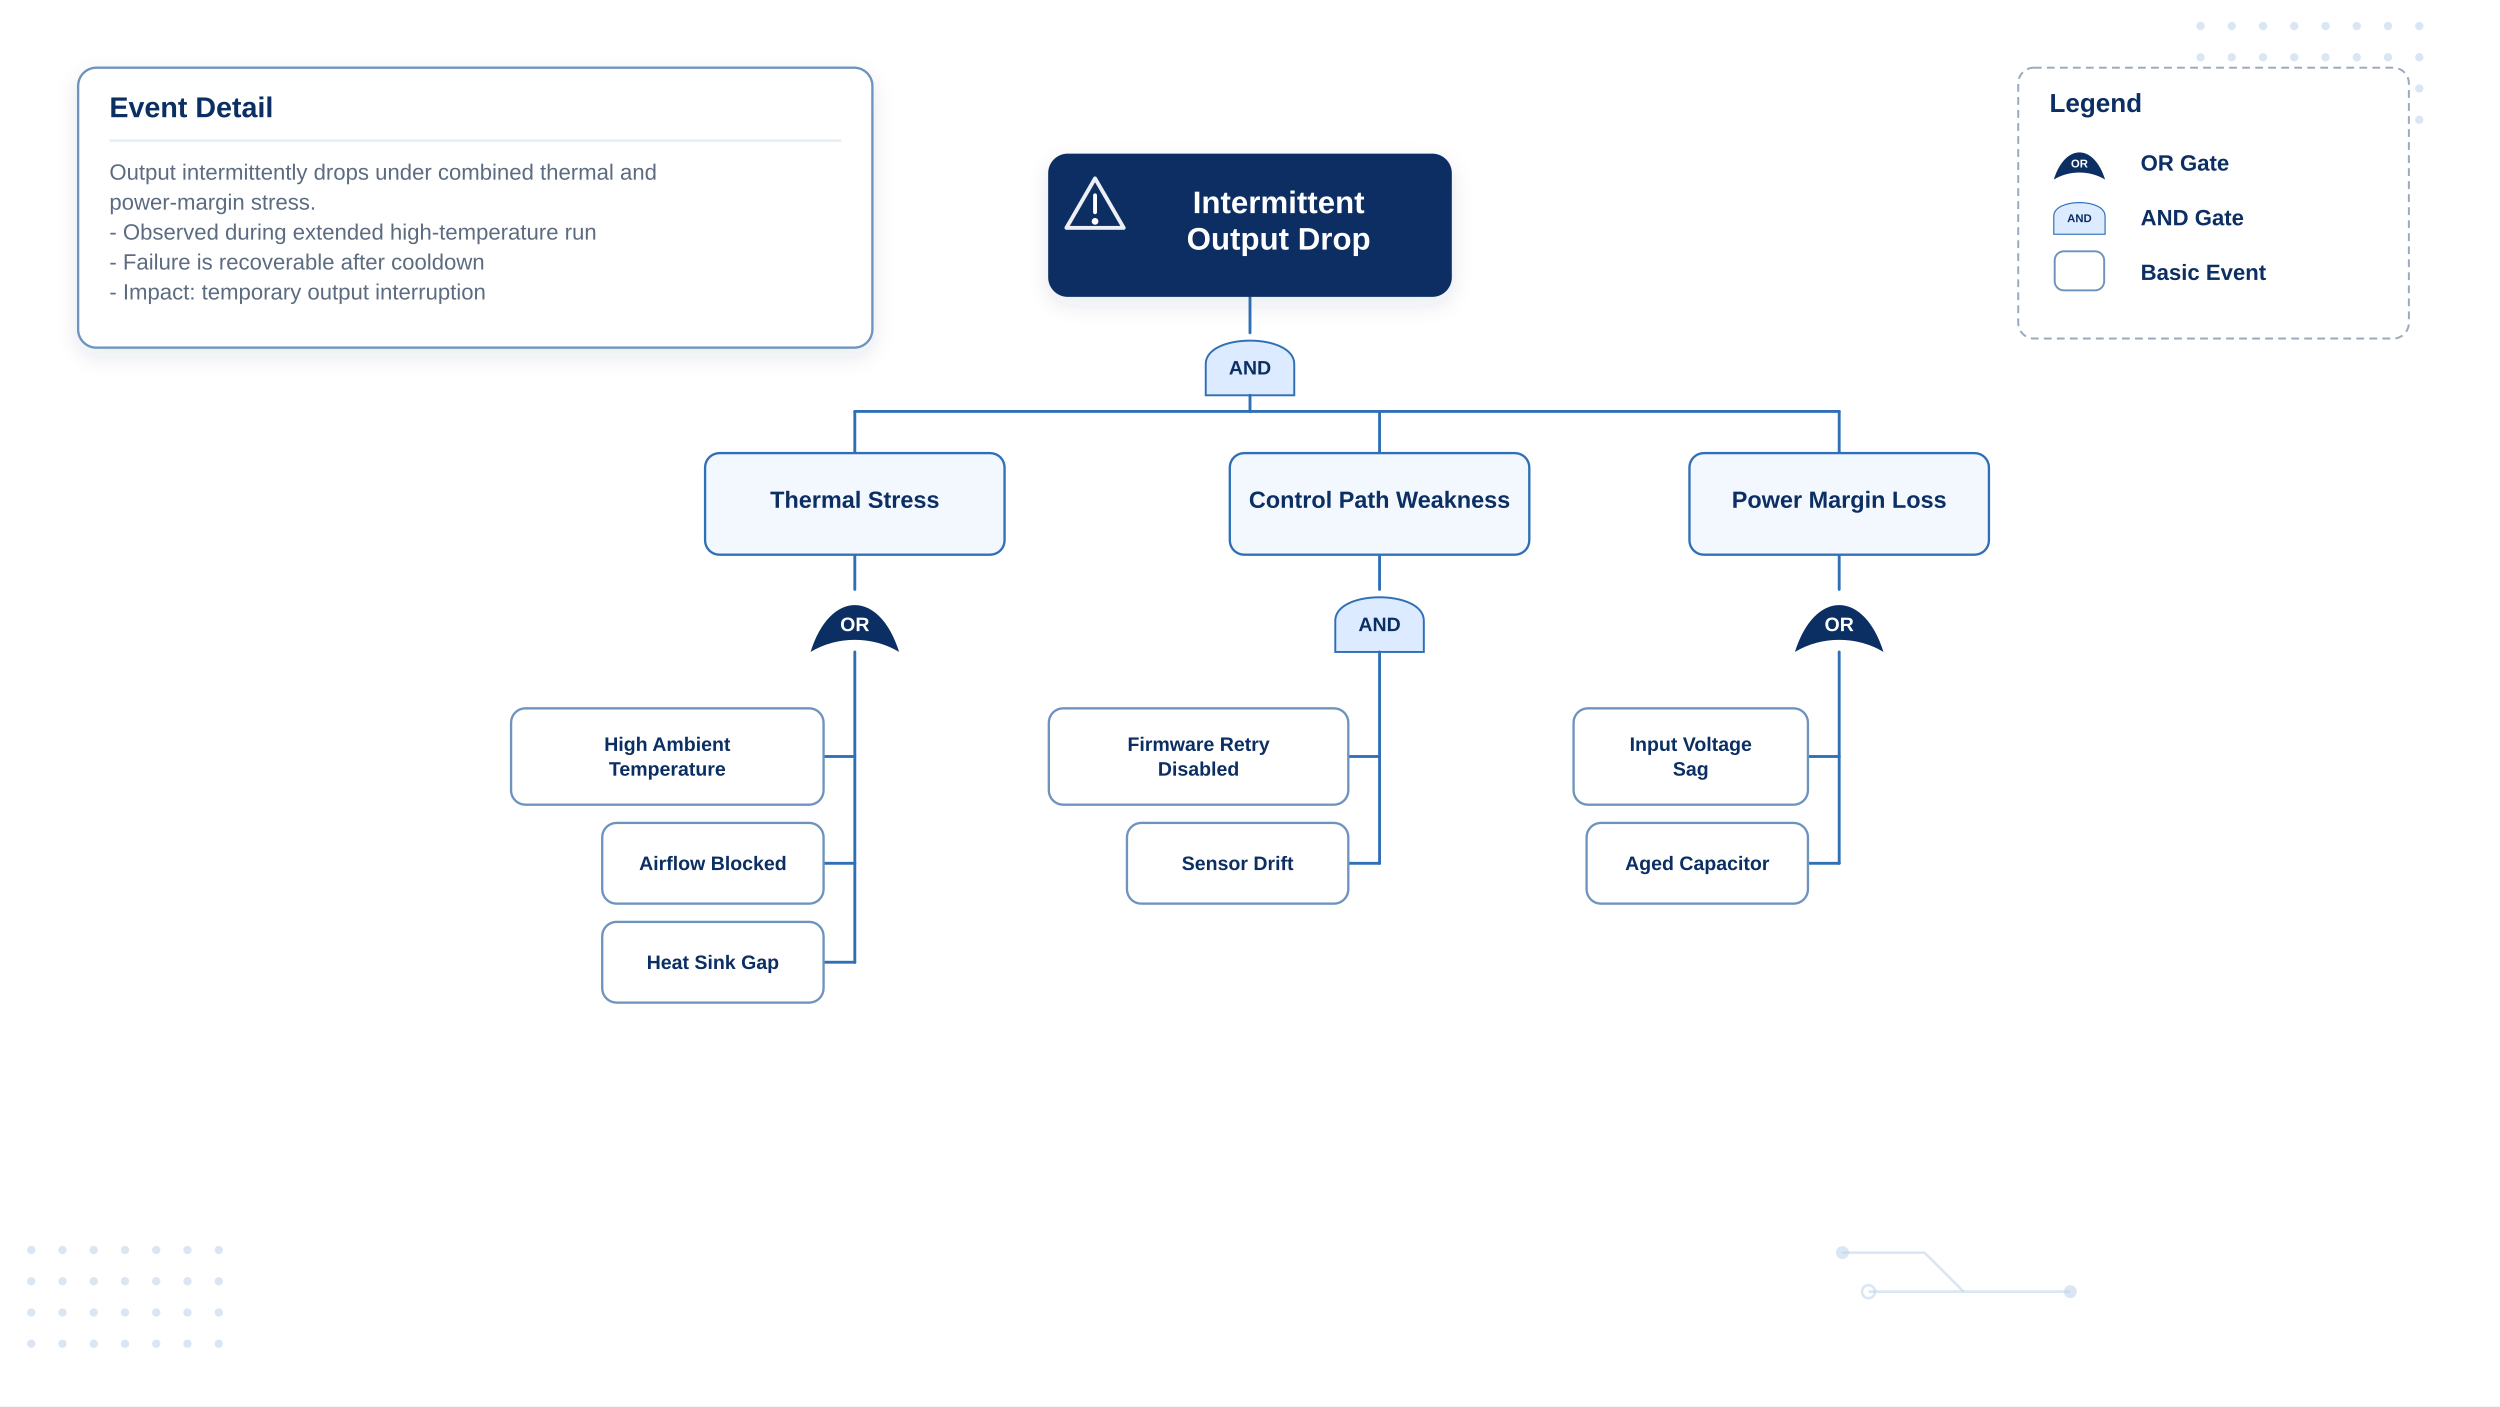
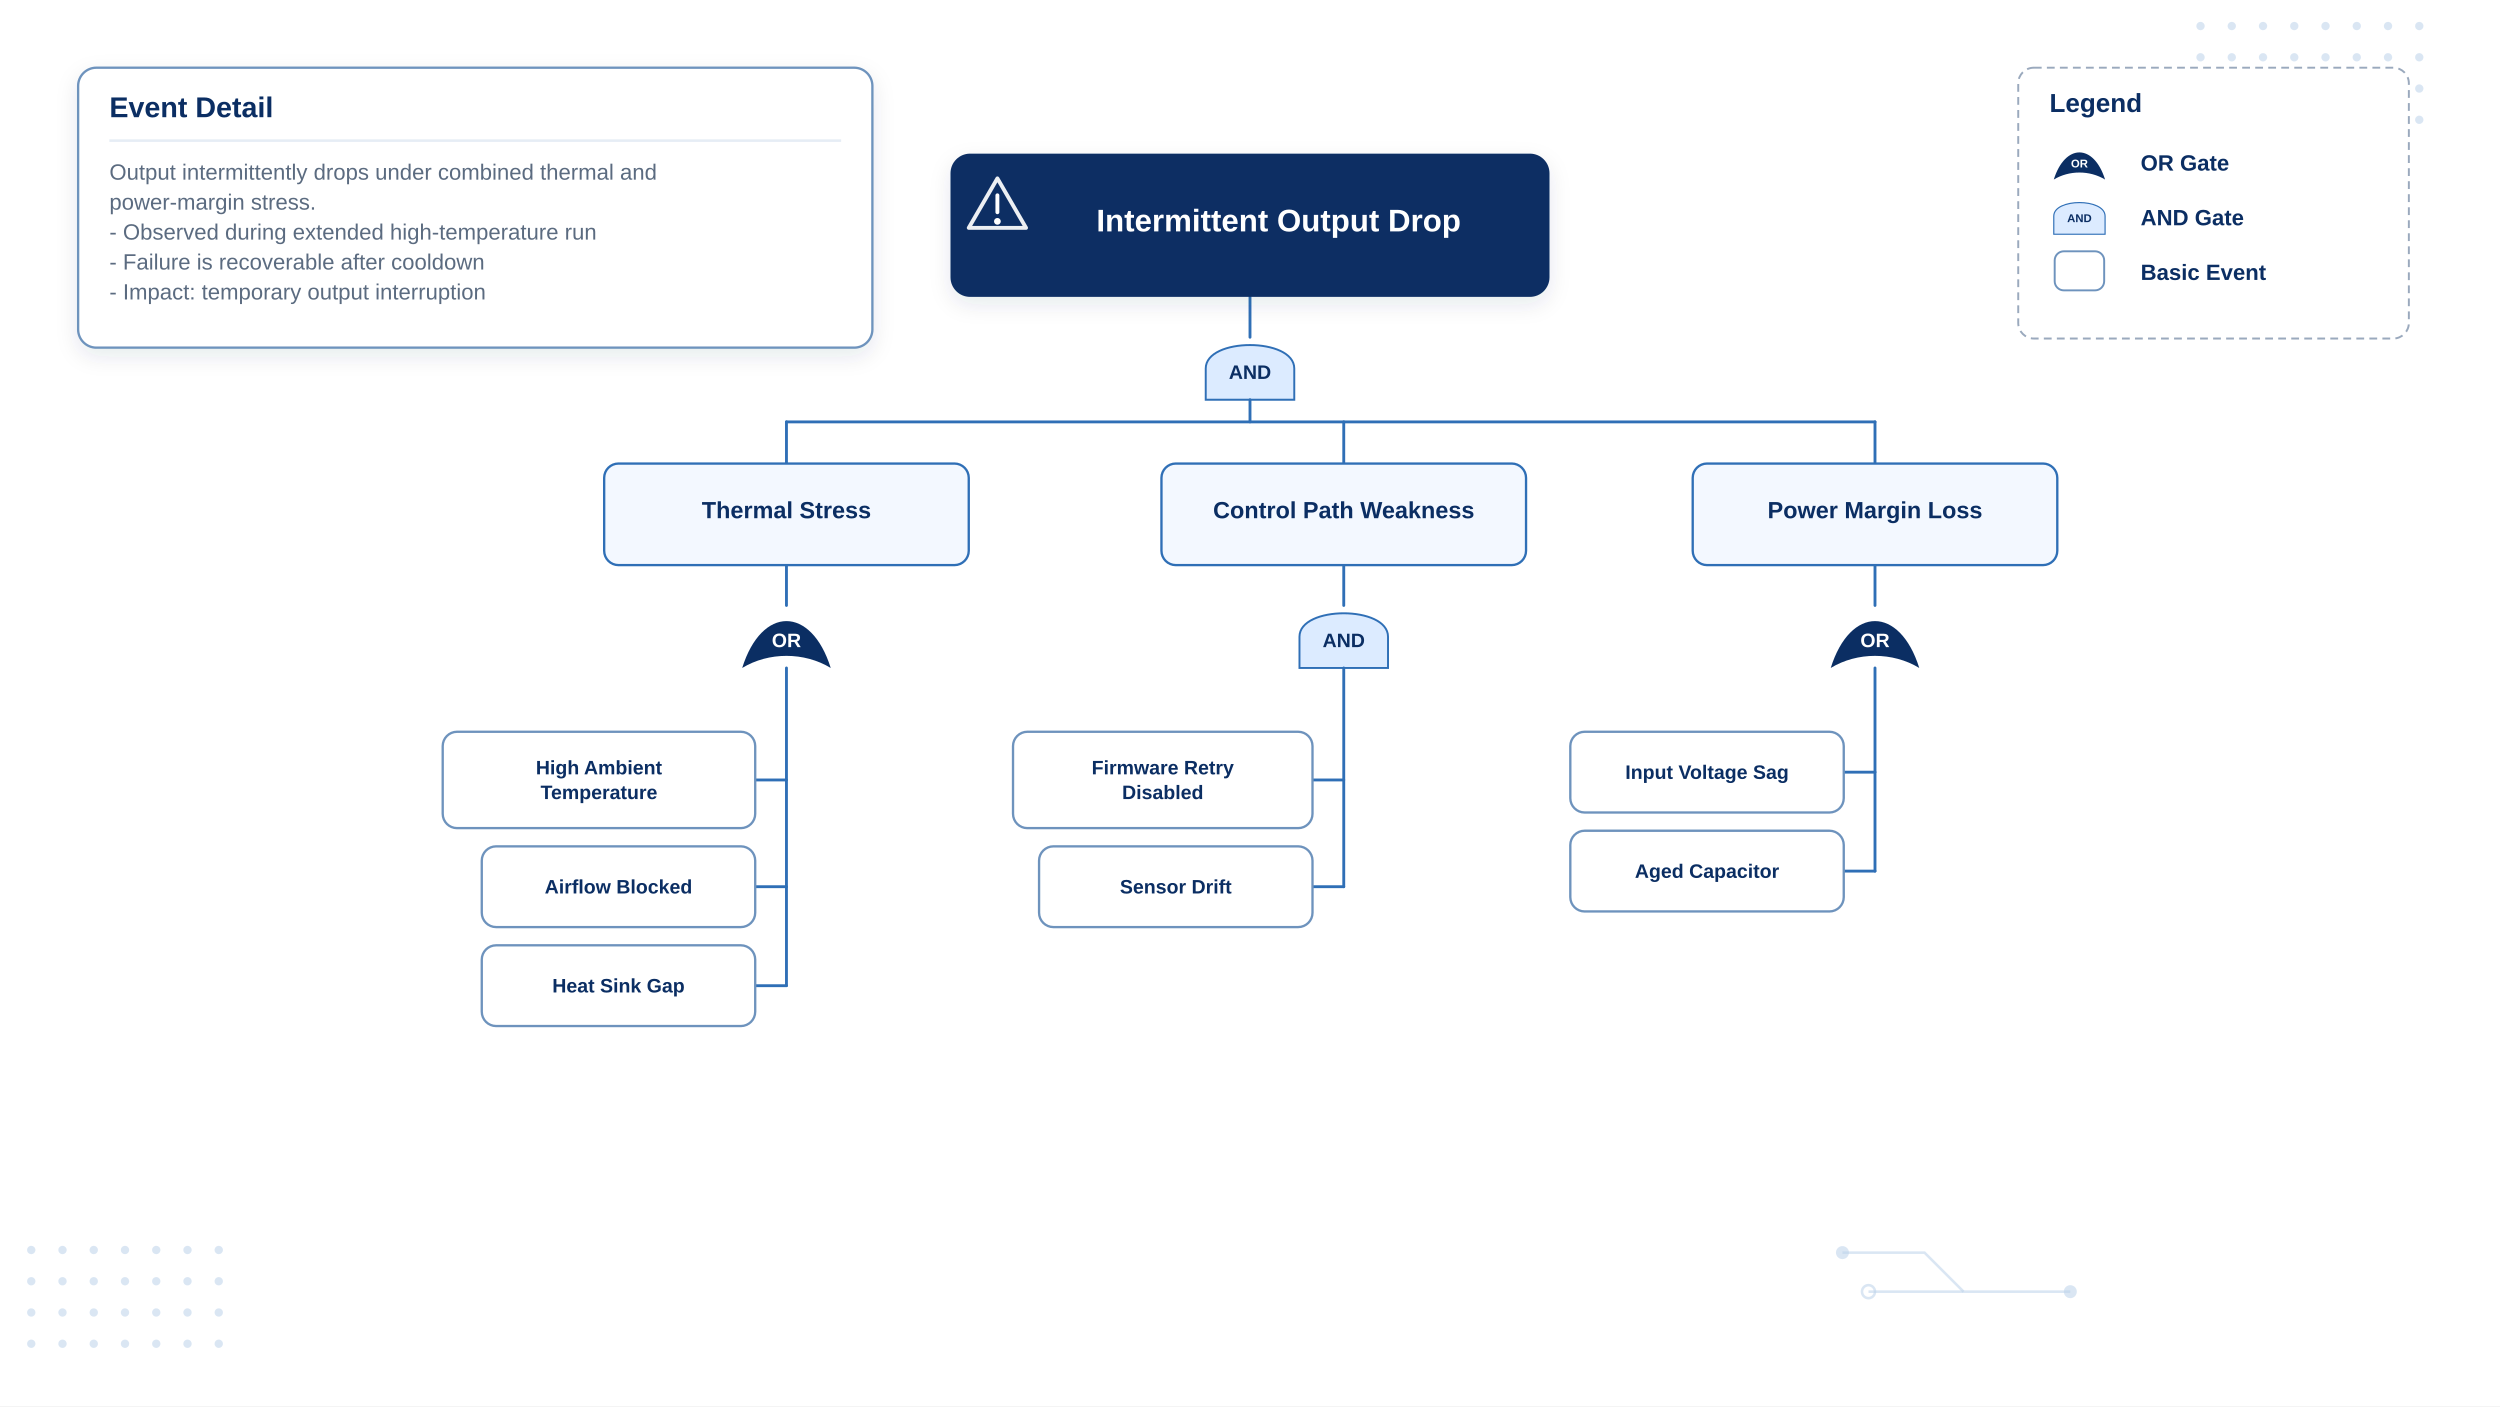
<svg xmlns="http://www.w3.org/2000/svg" width="1920" height="1080" viewBox="0 0 1920 1080" role="img" aria-label="Intermittent Output Drop">
  <defs>
    <filter id="faultSoftShadow" x="-20%" y="-20%" width="140%" height="140%">
      <feDropShadow dx="0" dy="6" stdDeviation="8" flood-color="#16324F" flood-opacity="0.10" />
    </filter>
  </defs>
  <rect x="0" y="0" width="1920" height="1080" fill="#FFFFFF" />
  <circle cx="1690" cy="20" r="3.2" fill="#BCD2EA" opacity="0.55" />
  <circle cx="1714" cy="20" r="3.2" fill="#BCD2EA" opacity="0.55" />
  <circle cx="1738" cy="20" r="3.2" fill="#BCD2EA" opacity="0.55" />
  <circle cx="1762" cy="20" r="3.2" fill="#BCD2EA" opacity="0.55" />
  <circle cx="1786" cy="20" r="3.2" fill="#BCD2EA" opacity="0.55" />
  <circle cx="1810" cy="20" r="3.2" fill="#BCD2EA" opacity="0.55" />
  <circle cx="1834" cy="20" r="3.2" fill="#BCD2EA" opacity="0.55" />
  <circle cx="1858" cy="20" r="3.2" fill="#BCD2EA" opacity="0.55" />
  <circle cx="1690" cy="44" r="3.2" fill="#BCD2EA" opacity="0.55" />
  <circle cx="1714" cy="44" r="3.2" fill="#BCD2EA" opacity="0.55" />
  <circle cx="1738" cy="44" r="3.2" fill="#BCD2EA" opacity="0.55" />
  <circle cx="1762" cy="44" r="3.2" fill="#BCD2EA" opacity="0.55" />
  <circle cx="1786" cy="44" r="3.2" fill="#BCD2EA" opacity="0.55" />
  <circle cx="1810" cy="44" r="3.2" fill="#BCD2EA" opacity="0.55" />
  <circle cx="1834" cy="44" r="3.2" fill="#BCD2EA" opacity="0.55" />
  <circle cx="1858" cy="44" r="3.2" fill="#BCD2EA" opacity="0.55" />
  <circle cx="1690" cy="68" r="3.2" fill="#BCD2EA" opacity="0.55" />
  <circle cx="1714" cy="68" r="3.2" fill="#BCD2EA" opacity="0.55" />
  <circle cx="1738" cy="68" r="3.2" fill="#BCD2EA" opacity="0.55" />
  <circle cx="1762" cy="68" r="3.2" fill="#BCD2EA" opacity="0.55" />
  <circle cx="1786" cy="68" r="3.2" fill="#BCD2EA" opacity="0.55" />
  <circle cx="1810" cy="68" r="3.2" fill="#BCD2EA" opacity="0.55" />
  <circle cx="1834" cy="68" r="3.2" fill="#BCD2EA" opacity="0.55" />
  <circle cx="1858" cy="68" r="3.2" fill="#BCD2EA" opacity="0.55" />
  <circle cx="1690" cy="92" r="3.2" fill="#BCD2EA" opacity="0.55" />
  <circle cx="1714" cy="92" r="3.2" fill="#BCD2EA" opacity="0.55" />
  <circle cx="1738" cy="92" r="3.2" fill="#BCD2EA" opacity="0.55" />
  <circle cx="1762" cy="92" r="3.2" fill="#BCD2EA" opacity="0.55" />
  <circle cx="1786" cy="92" r="3.2" fill="#BCD2EA" opacity="0.55" />
  <circle cx="1810" cy="92" r="3.2" fill="#BCD2EA" opacity="0.55" />
  <circle cx="1834" cy="92" r="3.2" fill="#BCD2EA" opacity="0.55" />
  <circle cx="1858" cy="92" r="3.2" fill="#BCD2EA" opacity="0.55" />
  <circle cx="24" cy="960" r="3.2" fill="#BCD2EA" opacity="0.55" />
  <circle cx="48" cy="960" r="3.2" fill="#BCD2EA" opacity="0.55" />
  <circle cx="72" cy="960" r="3.2" fill="#BCD2EA" opacity="0.55" />
  <circle cx="96" cy="960" r="3.2" fill="#BCD2EA" opacity="0.55" />
  <circle cx="120" cy="960" r="3.2" fill="#BCD2EA" opacity="0.55" />
  <circle cx="144" cy="960" r="3.2" fill="#BCD2EA" opacity="0.55" />
  <circle cx="168" cy="960" r="3.2" fill="#BCD2EA" opacity="0.55" />
  <circle cx="24" cy="984" r="3.2" fill="#BCD2EA" opacity="0.55" />
  <circle cx="48" cy="984" r="3.2" fill="#BCD2EA" opacity="0.55" />
  <circle cx="72" cy="984" r="3.2" fill="#BCD2EA" opacity="0.55" />
  <circle cx="96" cy="984" r="3.2" fill="#BCD2EA" opacity="0.55" />
  <circle cx="120" cy="984" r="3.2" fill="#BCD2EA" opacity="0.55" />
  <circle cx="144" cy="984" r="3.2" fill="#BCD2EA" opacity="0.55" />
  <circle cx="168" cy="984" r="3.2" fill="#BCD2EA" opacity="0.55" />
  <circle cx="24" cy="1008" r="3.2" fill="#BCD2EA" opacity="0.55" />
  <circle cx="48" cy="1008" r="3.2" fill="#BCD2EA" opacity="0.55" />
  <circle cx="72" cy="1008" r="3.2" fill="#BCD2EA" opacity="0.55" />
  <circle cx="96" cy="1008" r="3.2" fill="#BCD2EA" opacity="0.55" />
  <circle cx="120" cy="1008" r="3.2" fill="#BCD2EA" opacity="0.55" />
  <circle cx="144" cy="1008" r="3.2" fill="#BCD2EA" opacity="0.55" />
  <circle cx="168" cy="1008" r="3.2" fill="#BCD2EA" opacity="0.55" />
  <circle cx="24" cy="1032" r="3.2" fill="#BCD2EA" opacity="0.55" />
  <circle cx="48" cy="1032" r="3.2" fill="#BCD2EA" opacity="0.55" />
  <circle cx="72" cy="1032" r="3.2" fill="#BCD2EA" opacity="0.55" />
  <circle cx="96" cy="1032" r="3.2" fill="#BCD2EA" opacity="0.55" />
  <circle cx="120" cy="1032" r="3.2" fill="#BCD2EA" opacity="0.55" />
  <circle cx="144" cy="1032" r="3.2" fill="#BCD2EA" opacity="0.55" />
  <circle cx="168" cy="1032" r="3.2" fill="#BCD2EA" opacity="0.55" />
  <line x1="1590" y1="992" x2="1435" y2="992" stroke="#BCD2EA" stroke-width="2" opacity="0.55" />
  <polyline points="1508,992 1478,962 1415,962" fill="none" stroke="#BCD2EA" stroke-width="2" opacity="0.55" />
  <circle cx="1590" cy="992" r="5" fill="#BCD2EA" opacity="0.55" />
  <circle cx="1435" cy="992" r="5" fill="none" stroke="#BCD2EA" stroke-width="2" opacity="0.55" />
  <circle cx="1415" cy="962" r="5" fill="#BCD2EA" opacity="0.55" />
  <g id="fault-event-detail-panel" class="fault-event-detail-panel">
    <rect x="60" y="52" width="610" height="215" rx="14" fill="#FFFFFF" stroke="#6E93BD" stroke-width="1.8" filter="url(#faultSoftShadow)" />
    <text x="84" y="90" font-family="Arial, Helvetica, Microsoft YaHei, Noto Sans CJK SC, sans-serif" font-size="22" font-weight="700" fill="#0B2E63">Event Detail</text>
    <line x1="84" y1="108" x2="646" y2="108" stroke="#E6EDF5" stroke-width="2" />
    <text x="84" y="138" font-family="Arial, Helvetica, Microsoft YaHei, Noto Sans CJK SC, sans-serif" font-size="17" font-weight="500" fill="#5B6B80">Output intermittently drops under combined thermal and</text>
    <text x="84" y="161" font-family="Arial, Helvetica, Microsoft YaHei, Noto Sans CJK SC, sans-serif" font-size="17" font-weight="500" fill="#5B6B80">power-margin stress.</text>
    <text x="84" y="184" font-family="Arial, Helvetica, Microsoft YaHei, Noto Sans CJK SC, sans-serif" font-size="17" font-weight="500" fill="#5B6B80">- Observed during extended high-temperature run</text>
    <text x="84" y="207" font-family="Arial, Helvetica, Microsoft YaHei, Noto Sans CJK SC, sans-serif" font-size="17" font-weight="500" fill="#5B6B80">- Failure is recoverable after cooldown</text>
    <text x="84" y="230" font-family="Arial, Helvetica, Microsoft YaHei, Noto Sans CJK SC, sans-serif" font-size="17" font-weight="500" fill="#5B6B80">- Impact: temporary output interruption</text>
  </g>
  <g id="fault-tree-legend" class="fault-tree-legend">
    <rect x="1550.0" y="52" width="300.0" height="208.0" rx="12" fill="#FFFFFF" stroke="#9AA9BD" stroke-width="1.5" stroke-dasharray="6 4" />
    <text x="1574" y="86" font-family="Arial, Helvetica, Microsoft YaHei, Noto Sans CJK SC, sans-serif" font-size="20" font-weight="700" fill="#0B2E63">Legend</text>
    <g class="fault-gate fault-gate-or" data-gate="OR">
      <path d="M 1577.3 137.9 C 1586.0 110.1 1608.0 110.1 1616.7 137.9 C 1604.9 130.7 1589.1 130.7 1577.3 137.9 Z" fill="#0B2E63" />
      <text x="1597.0" y="128.6" text-anchor="middle" font-family="Arial, Helvetica, Microsoft YaHei, Noto Sans CJK SC, sans-serif" font-size="8.7" font-weight="700" fill="#FFFFFF">OR</text>
    </g>
    <text x="1644.0" y="131.0" font-family="Arial, Helvetica, Microsoft YaHei, Noto Sans CJK SC, sans-serif" font-size="17" font-weight="600" fill="#0B2E63">OR Gate</text>
    <g class="fault-gate fault-gate-and" data-gate="AND">
      <path d="M 1577.3 179.9 L 1577.3 166.0 C 1577.3 152.1 1616.7 152.1 1616.7 166.0 L 1616.7 179.9 Z" fill="#DCEBFF" stroke="#2F6FB6" stroke-width="0.9" />
      <text x="1597.0" y="170.6" text-anchor="middle" font-family="Arial, Helvetica, Microsoft YaHei, Noto Sans CJK SC, sans-serif" font-size="8.7" font-weight="700" fill="#0B2E63">AND</text>
    </g>
    <text x="1644.0" y="173.0" font-family="Arial, Helvetica, Microsoft YaHei, Noto Sans CJK SC, sans-serif" font-size="17" font-weight="600" fill="#0B2E63">AND Gate</text>
    <rect x="1578.0" y="193.0" width="38" height="30" rx="7" fill="#FFFFFF" stroke="#6E93BD" stroke-width="1.5" />
    <text x="1644.0" y="215.0" font-family="Arial, Helvetica, Microsoft YaHei, Noto Sans CJK SC, sans-serif" font-size="17" font-weight="600" fill="#0B2E63">Basic Event</text>
  </g>
-   <line x1="960.0" y1="228.0" x2="960.0" y2="255.6" stroke="#2F6FB6" stroke-width="2.2" stroke-linecap="round" />
+   <line x1="960.0" y1="228.0" x2="960.0" y2="259.0" stroke="#2F6FB6" stroke-width="2.2" stroke-linecap="round" />
  <g class="fault-gate fault-gate-and" data-gate="AND">
-     <path d="M 926.0 303.6 L 926.0 279.6 C 926.0 255.6 994.0 255.6 994.0 279.6 L 994.0 303.6 Z" fill="#DCEBFF" stroke="#2F6FB6" stroke-width="1.5" />
-     <text x="960.0" y="287.6" text-anchor="middle" font-family="Arial, Helvetica, Microsoft YaHei, Noto Sans CJK SC, sans-serif" font-size="15.0" font-weight="700" fill="#0B2E63">AND</text>
+     <path d="M 926.0 307.0 L 926.0 283.0 C 926.0 259.0 994.0 259.0 994.0 283.0 L 994.0 307.0 Z" fill="#DCEBFF" stroke="#2F6FB6" stroke-width="1.5" />
+     <text x="960.0" y="291.0" text-anchor="middle" font-family="Arial, Helvetica, Microsoft YaHei, Noto Sans CJK SC, sans-serif" font-size="15.0" font-weight="700" fill="#0B2E63">AND</text>
  </g>
-   <line x1="960.0" y1="303.6" x2="960.0" y2="316.0" stroke="#2F6FB6" stroke-width="2.2" stroke-linecap="round" />
-   <line x1="656.5" y1="316.0" x2="1412.5" y2="316.0" stroke="#2F6FB6" stroke-width="2.2" stroke-linecap="round" />
-   <line x1="656.5" y1="316.0" x2="656.5" y2="348.0" stroke="#2F6FB6" stroke-width="2.2" stroke-linecap="round" />
-   <line x1="1059.5" y1="316.0" x2="1059.5" y2="348.0" stroke="#2F6FB6" stroke-width="2.2" stroke-linecap="round" />
-   <line x1="1412.5" y1="316.0" x2="1412.5" y2="348.0" stroke="#2F6FB6" stroke-width="2.2" stroke-linecap="round" />
-   <line x1="656.5" y1="426.0" x2="656.5" y2="452.7" stroke="#2F6FB6" stroke-width="2.2" stroke-linecap="round" />
+   <line x1="960.0" y1="307.0" x2="960.0" y2="324.0" stroke="#2F6FB6" stroke-width="2.2" stroke-linecap="round" />
+   <line x1="604.0" y1="324.0" x2="1440.0" y2="324.0" stroke="#2F6FB6" stroke-width="2.2" stroke-linecap="round" />
+   <line x1="604.0" y1="324.0" x2="604.0" y2="356.0" stroke="#2F6FB6" stroke-width="2.2" stroke-linecap="round" />
+   <line x1="1032.0" y1="324.0" x2="1032.0" y2="356.0" stroke="#2F6FB6" stroke-width="2.2" stroke-linecap="round" />
+   <line x1="1440.0" y1="324.0" x2="1440.0" y2="356.0" stroke="#2F6FB6" stroke-width="2.2" stroke-linecap="round" />
+   <line x1="604.0" y1="434.0" x2="604.0" y2="465.0" stroke="#2F6FB6" stroke-width="2.2" stroke-linecap="round" />
  <g class="fault-gate fault-gate-or" data-gate="OR">
-     <path d="M 622.5 500.7 C 637.5 452.7 675.5 452.7 690.5 500.7 C 670.1 488.3 642.9 488.3 622.5 500.7 Z" fill="#0B2E63" />
-     <text x="656.5" y="484.7" text-anchor="middle" font-family="Arial, Helvetica, Microsoft YaHei, Noto Sans CJK SC, sans-serif" font-size="15.0" font-weight="700" fill="#FFFFFF">OR</text>
+     <path d="M 570.0 513.0 C 585.0 465.0 623.0 465.0 638.0 513.0 C 617.6 500.6 590.4 500.6 570.0 513.0 Z" fill="#0B2E63" />
+     <text x="604.0" y="497.0" text-anchor="middle" font-family="Arial, Helvetica, Microsoft YaHei, Noto Sans CJK SC, sans-serif" font-size="15.0" font-weight="700" fill="#FFFFFF">OR</text>
  </g>
-   <line class="fault-branch-trunk" x1="656.5" y1="500.7" x2="656.5" y2="739.0" stroke="#2F6FB6" stroke-width="2.2" stroke-linecap="round" />
-   <line class="fault-branch-line" x1="656.5" y1="581.0" x2="632.5" y2="581.0" stroke="#2F6FB6" stroke-width="2.2" stroke-linecap="round" />
-   <line class="fault-branch-line" x1="656.5" y1="663.0" x2="632.5" y2="663.0" stroke="#2F6FB6" stroke-width="2.2" stroke-linecap="round" />
-   <line class="fault-branch-line" x1="656.5" y1="739.0" x2="632.5" y2="739.0" stroke="#2F6FB6" stroke-width="2.2" stroke-linecap="round" />
-   <line x1="1059.5" y1="426.0" x2="1059.5" y2="452.7" stroke="#2F6FB6" stroke-width="2.2" stroke-linecap="round" />
+   <line class="fault-branch-trunk" x1="604.0" y1="513.0" x2="604.0" y2="757.0" stroke="#2F6FB6" stroke-width="2.2" stroke-linecap="round" />
+   <line class="fault-branch-line" x1="604.0" y1="599.0" x2="580.0" y2="599.0" stroke="#2F6FB6" stroke-width="2.2" stroke-linecap="round" />
+   <line class="fault-branch-line" x1="604.0" y1="681.0" x2="580.0" y2="681.0" stroke="#2F6FB6" stroke-width="2.2" stroke-linecap="round" />
+   <line class="fault-branch-line" x1="604.0" y1="757.0" x2="580.0" y2="757.0" stroke="#2F6FB6" stroke-width="2.2" stroke-linecap="round" />
+   <line x1="1032.0" y1="434.0" x2="1032.0" y2="465.0" stroke="#2F6FB6" stroke-width="2.2" stroke-linecap="round" />
  <g class="fault-gate fault-gate-and" data-gate="AND">
-     <path d="M 1025.5 500.7 L 1025.5 476.7 C 1025.5 452.7 1093.5 452.7 1093.5 476.7 L 1093.5 500.7 Z" fill="#DCEBFF" stroke="#2F6FB6" stroke-width="1.5" />
-     <text x="1059.5" y="484.7" text-anchor="middle" font-family="Arial, Helvetica, Microsoft YaHei, Noto Sans CJK SC, sans-serif" font-size="15.0" font-weight="700" fill="#0B2E63">AND</text>
+     <path d="M 998.0 513.0 L 998.0 489.0 C 998.0 465.0 1066.0 465.0 1066.0 489.0 L 1066.0 513.0 Z" fill="#DCEBFF" stroke="#2F6FB6" stroke-width="1.5" />
+     <text x="1032.0" y="497.0" text-anchor="middle" font-family="Arial, Helvetica, Microsoft YaHei, Noto Sans CJK SC, sans-serif" font-size="15.0" font-weight="700" fill="#0B2E63">AND</text>
  </g>
-   <line class="fault-branch-trunk" x1="1059.5" y1="500.7" x2="1059.5" y2="663.0" stroke="#2F6FB6" stroke-width="2.2" stroke-linecap="round" />
-   <line class="fault-branch-line" x1="1059.5" y1="581.0" x2="1035.5" y2="581.0" stroke="#2F6FB6" stroke-width="2.2" stroke-linecap="round" />
-   <line class="fault-branch-line" x1="1059.5" y1="663.0" x2="1035.5" y2="663.0" stroke="#2F6FB6" stroke-width="2.2" stroke-linecap="round" />
-   <line x1="1412.5" y1="426.0" x2="1412.5" y2="452.7" stroke="#2F6FB6" stroke-width="2.2" stroke-linecap="round" />
+   <line class="fault-branch-trunk" x1="1032.0" y1="513.0" x2="1032.0" y2="681.0" stroke="#2F6FB6" stroke-width="2.2" stroke-linecap="round" />
+   <line class="fault-branch-line" x1="1032.0" y1="599.0" x2="1008.0" y2="599.0" stroke="#2F6FB6" stroke-width="2.2" stroke-linecap="round" />
+   <line class="fault-branch-line" x1="1032.0" y1="681.0" x2="1008.0" y2="681.0" stroke="#2F6FB6" stroke-width="2.2" stroke-linecap="round" />
+   <line x1="1440.0" y1="434.0" x2="1440.0" y2="465.0" stroke="#2F6FB6" stroke-width="2.2" stroke-linecap="round" />
  <g class="fault-gate fault-gate-or" data-gate="OR">
-     <path d="M 1378.5 500.7 C 1393.5 452.7 1431.5 452.7 1446.5 500.7 C 1426.1 488.3 1398.9 488.3 1378.5 500.7 Z" fill="#0B2E63" />
-     <text x="1412.5" y="484.7" text-anchor="middle" font-family="Arial, Helvetica, Microsoft YaHei, Noto Sans CJK SC, sans-serif" font-size="15.0" font-weight="700" fill="#FFFFFF">OR</text>
+     <path d="M 1406.0 513.0 C 1421.0 465.0 1459.0 465.0 1474.0 513.0 C 1453.6 500.6 1426.4 500.6 1406.0 513.0 Z" fill="#0B2E63" />
+     <text x="1440.0" y="497.0" text-anchor="middle" font-family="Arial, Helvetica, Microsoft YaHei, Noto Sans CJK SC, sans-serif" font-size="15.0" font-weight="700" fill="#FFFFFF">OR</text>
  </g>
-   <line class="fault-branch-trunk" x1="1412.5" y1="500.7" x2="1412.5" y2="663.0" stroke="#2F6FB6" stroke-width="2.2" stroke-linecap="round" />
-   <line class="fault-branch-line" x1="1412.5" y1="581.0" x2="1388.5" y2="581.0" stroke="#2F6FB6" stroke-width="2.2" stroke-linecap="round" />
-   <line class="fault-branch-line" x1="1412.5" y1="663.0" x2="1388.5" y2="663.0" stroke="#2F6FB6" stroke-width="2.2" stroke-linecap="round" />
+   <line class="fault-branch-trunk" x1="1440.0" y1="513.0" x2="1440.0" y2="669.0" stroke="#2F6FB6" stroke-width="2.2" stroke-linecap="round" />
+   <line class="fault-branch-line" x1="1440.0" y1="593.0" x2="1416.0" y2="593.0" stroke="#2F6FB6" stroke-width="2.2" stroke-linecap="round" />
+   <line class="fault-branch-line" x1="1440.0" y1="669.0" x2="1416.0" y2="669.0" stroke="#2F6FB6" stroke-width="2.2" stroke-linecap="round" />
  <g class="fault-event fault-top-event">
-     <rect id="top-event-block" x="805.0" y="118.0" width="310" height="110" rx="15" fill="#0B2E63" filter="url(#faultSoftShadow)" />
-     <path d="M 841.0 137.0 L 863.0 175.0 L 819.0 175.0 Z" fill="none" stroke="#FFFFFF" stroke-width="3" stroke-linejoin="round" opacity="0.92" />
-     <line x1="841.0" y1="150.0" x2="841.0" y2="163.0" stroke="#FFFFFF" stroke-width="3" stroke-linecap="round" />
-     <circle cx="841.0" cy="170.0" r="2.6" fill="#FFFFFF" />
-     <text x="982.0" y="163.7" text-anchor="middle" font-family="Arial, Helvetica, Microsoft YaHei, Noto Sans CJK SC, sans-serif" font-size="24" font-weight="700" fill="#FFFFFF">Intermittent</text>
-     <text x="982.0" y="191.7" text-anchor="middle" font-family="Arial, Helvetica, Microsoft YaHei, Noto Sans CJK SC, sans-serif" font-size="24" font-weight="700" fill="#FFFFFF">Output Drop</text>
+     <rect id="top-event-block" x="730.0" y="118.0" width="460" height="110" rx="15" fill="#0B2E63" filter="url(#faultSoftShadow)" />
+     <path d="M 766.0 137.0 L 788.0 175.0 L 744.0 175.0 Z" fill="none" stroke="#FFFFFF" stroke-width="3" stroke-linejoin="round" opacity="0.92" />
+     <line x1="766.0" y1="150.0" x2="766.0" y2="163.0" stroke="#FFFFFF" stroke-width="3" stroke-linecap="round" />
+     <circle cx="766.0" cy="170.0" r="2.6" fill="#FFFFFF" />
+     <text x="982.0" y="177.7" text-anchor="middle" font-family="Arial, Helvetica, Microsoft YaHei, Noto Sans CJK SC, sans-serif" font-size="24" font-weight="700" fill="#FFFFFF">Intermittent Output Drop</text>
  </g>
  <g class="fault-event fault-intermediate-event">
-     <rect x="541.5" y="348.0" width="230" height="78" rx="11" fill="#F3F8FF" stroke="#2F6FB6" stroke-width="1.8" />
-     <text x="656.5" y="390.0" text-anchor="middle" font-family="Arial, Helvetica, Microsoft YaHei, Noto Sans CJK SC, sans-serif" font-size="18" font-weight="700" fill="#0B2E63">Thermal Stress</text>
+     <rect x="464.0" y="356.0" width="280" height="78" rx="11" fill="#F3F8FF" stroke="#2F6FB6" stroke-width="1.8" />
+     <text x="604.0" y="398.0" text-anchor="middle" font-family="Arial, Helvetica, Microsoft YaHei, Noto Sans CJK SC, sans-serif" font-size="18" font-weight="700" fill="#0B2E63">Thermal Stress</text>
  </g>
  <g class="fault-event fault-basic-event">
-     <rect x="392.5" y="544.0" width="240" height="74" rx="11" fill="#FFFFFF" stroke="#6E93BD" stroke-width="1.8" />
-     <text x="512.5" y="576.7" text-anchor="middle" font-family="Arial, Helvetica, Microsoft YaHei, Noto Sans CJK SC, sans-serif" font-size="15" font-weight="600" fill="#0B2E63">High Ambient</text>
-     <text x="512.5" y="595.7" text-anchor="middle" font-family="Arial, Helvetica, Microsoft YaHei, Noto Sans CJK SC, sans-serif" font-size="15" font-weight="600" fill="#0B2E63">Temperature</text>
+     <rect x="340.0" y="562.0" width="240" height="74" rx="11" fill="#FFFFFF" stroke="#6E93BD" stroke-width="1.8" />
+     <text x="460.0" y="594.7" text-anchor="middle" font-family="Arial, Helvetica, Microsoft YaHei, Noto Sans CJK SC, sans-serif" font-size="15" font-weight="600" fill="#0B2E63">High Ambient</text>
+     <text x="460.0" y="613.7" text-anchor="middle" font-family="Arial, Helvetica, Microsoft YaHei, Noto Sans CJK SC, sans-serif" font-size="15" font-weight="600" fill="#0B2E63">Temperature</text>
  </g>
  <g class="fault-event fault-basic-event">
-     <rect x="462.5" y="632.0" width="170" height="62" rx="11" fill="#FFFFFF" stroke="#6E93BD" stroke-width="1.8" />
-     <text x="547.5" y="668.2" text-anchor="middle" font-family="Arial, Helvetica, Microsoft YaHei, Noto Sans CJK SC, sans-serif" font-size="15" font-weight="600" fill="#0B2E63">Airflow Blocked</text>
+     <rect x="370.0" y="650.0" width="210" height="62" rx="11" fill="#FFFFFF" stroke="#6E93BD" stroke-width="1.8" />
+     <text x="475.0" y="686.2" text-anchor="middle" font-family="Arial, Helvetica, Microsoft YaHei, Noto Sans CJK SC, sans-serif" font-size="15" font-weight="600" fill="#0B2E63">Airflow Blocked</text>
  </g>
  <g class="fault-event fault-basic-event">
-     <rect x="462.5" y="708.0" width="170" height="62" rx="11" fill="#FFFFFF" stroke="#6E93BD" stroke-width="1.8" />
-     <text x="547.5" y="744.2" text-anchor="middle" font-family="Arial, Helvetica, Microsoft YaHei, Noto Sans CJK SC, sans-serif" font-size="15" font-weight="600" fill="#0B2E63">Heat Sink Gap</text>
+     <rect x="370.0" y="726.0" width="210" height="62" rx="11" fill="#FFFFFF" stroke="#6E93BD" stroke-width="1.8" />
+     <text x="475.0" y="762.2" text-anchor="middle" font-family="Arial, Helvetica, Microsoft YaHei, Noto Sans CJK SC, sans-serif" font-size="15" font-weight="600" fill="#0B2E63">Heat Sink Gap</text>
  </g>
  <g class="fault-event fault-intermediate-event">
-     <rect x="944.5" y="348.0" width="230" height="78" rx="11" fill="#F3F8FF" stroke="#2F6FB6" stroke-width="1.8" />
-     <text x="1059.5" y="390.0" text-anchor="middle" font-family="Arial, Helvetica, Microsoft YaHei, Noto Sans CJK SC, sans-serif" font-size="18" font-weight="700" fill="#0B2E63">Control Path Weakness</text>
+     <rect x="892.0" y="356.0" width="280" height="78" rx="11" fill="#F3F8FF" stroke="#2F6FB6" stroke-width="1.8" />
+     <text x="1032.0" y="398.0" text-anchor="middle" font-family="Arial, Helvetica, Microsoft YaHei, Noto Sans CJK SC, sans-serif" font-size="18" font-weight="700" fill="#0B2E63">Control Path Weakness</text>
  </g>
  <g class="fault-event fault-basic-event">
-     <rect x="805.5" y="544.0" width="230" height="74" rx="11" fill="#FFFFFF" stroke="#6E93BD" stroke-width="1.8" />
-     <text x="920.5" y="576.7" text-anchor="middle" font-family="Arial, Helvetica, Microsoft YaHei, Noto Sans CJK SC, sans-serif" font-size="15" font-weight="600" fill="#0B2E63">Firmware Retry</text>
-     <text x="920.5" y="595.7" text-anchor="middle" font-family="Arial, Helvetica, Microsoft YaHei, Noto Sans CJK SC, sans-serif" font-size="15" font-weight="600" fill="#0B2E63">Disabled</text>
+     <rect x="778.0" y="562.0" width="230" height="74" rx="11" fill="#FFFFFF" stroke="#6E93BD" stroke-width="1.8" />
+     <text x="893.0" y="594.7" text-anchor="middle" font-family="Arial, Helvetica, Microsoft YaHei, Noto Sans CJK SC, sans-serif" font-size="15" font-weight="600" fill="#0B2E63">Firmware Retry</text>
+     <text x="893.0" y="613.7" text-anchor="middle" font-family="Arial, Helvetica, Microsoft YaHei, Noto Sans CJK SC, sans-serif" font-size="15" font-weight="600" fill="#0B2E63">Disabled</text>
  </g>
  <g class="fault-event fault-basic-event">
-     <rect x="865.5" y="632.0" width="170" height="62" rx="11" fill="#FFFFFF" stroke="#6E93BD" stroke-width="1.8" />
-     <text x="950.5" y="668.2" text-anchor="middle" font-family="Arial, Helvetica, Microsoft YaHei, Noto Sans CJK SC, sans-serif" font-size="15" font-weight="600" fill="#0B2E63">Sensor Drift</text>
+     <rect x="798.0" y="650.0" width="210" height="62" rx="11" fill="#FFFFFF" stroke="#6E93BD" stroke-width="1.8" />
+     <text x="903.0" y="686.2" text-anchor="middle" font-family="Arial, Helvetica, Microsoft YaHei, Noto Sans CJK SC, sans-serif" font-size="15" font-weight="600" fill="#0B2E63">Sensor Drift</text>
  </g>
  <g class="fault-event fault-intermediate-event">
-     <rect x="1297.5" y="348.0" width="230" height="78" rx="11" fill="#F3F8FF" stroke="#2F6FB6" stroke-width="1.8" />
-     <text x="1412.5" y="390.0" text-anchor="middle" font-family="Arial, Helvetica, Microsoft YaHei, Noto Sans CJK SC, sans-serif" font-size="18" font-weight="700" fill="#0B2E63">Power Margin Loss</text>
+     <rect x="1300.0" y="356.0" width="280" height="78" rx="11" fill="#F3F8FF" stroke="#2F6FB6" stroke-width="1.8" />
+     <text x="1440.0" y="398.0" text-anchor="middle" font-family="Arial, Helvetica, Microsoft YaHei, Noto Sans CJK SC, sans-serif" font-size="18" font-weight="700" fill="#0B2E63">Power Margin Loss</text>
  </g>
  <g class="fault-event fault-basic-event">
-     <rect x="1208.5" y="544.0" width="180" height="74" rx="11" fill="#FFFFFF" stroke="#6E93BD" stroke-width="1.8" />
-     <text x="1298.5" y="576.7" text-anchor="middle" font-family="Arial, Helvetica, Microsoft YaHei, Noto Sans CJK SC, sans-serif" font-size="15" font-weight="600" fill="#0B2E63">Input Voltage</text>
-     <text x="1298.5" y="595.7" text-anchor="middle" font-family="Arial, Helvetica, Microsoft YaHei, Noto Sans CJK SC, sans-serif" font-size="15" font-weight="600" fill="#0B2E63">Sag</text>
+     <rect x="1206.0" y="562.0" width="210" height="62" rx="11" fill="#FFFFFF" stroke="#6E93BD" stroke-width="1.8" />
+     <text x="1311.0" y="598.2" text-anchor="middle" font-family="Arial, Helvetica, Microsoft YaHei, Noto Sans CJK SC, sans-serif" font-size="15" font-weight="600" fill="#0B2E63">Input Voltage Sag</text>
  </g>
  <g class="fault-event fault-basic-event">
-     <rect x="1218.5" y="632.0" width="170" height="62" rx="11" fill="#FFFFFF" stroke="#6E93BD" stroke-width="1.8" />
-     <text x="1303.5" y="668.2" text-anchor="middle" font-family="Arial, Helvetica, Microsoft YaHei, Noto Sans CJK SC, sans-serif" font-size="15" font-weight="600" fill="#0B2E63">Aged Capacitor</text>
+     <rect x="1206.0" y="638.0" width="210" height="62" rx="11" fill="#FFFFFF" stroke="#6E93BD" stroke-width="1.8" />
+     <text x="1311.0" y="674.2" text-anchor="middle" font-family="Arial, Helvetica, Microsoft YaHei, Noto Sans CJK SC, sans-serif" font-size="15" font-weight="600" fill="#0B2E63">Aged Capacitor</text>
  </g>
</svg>
